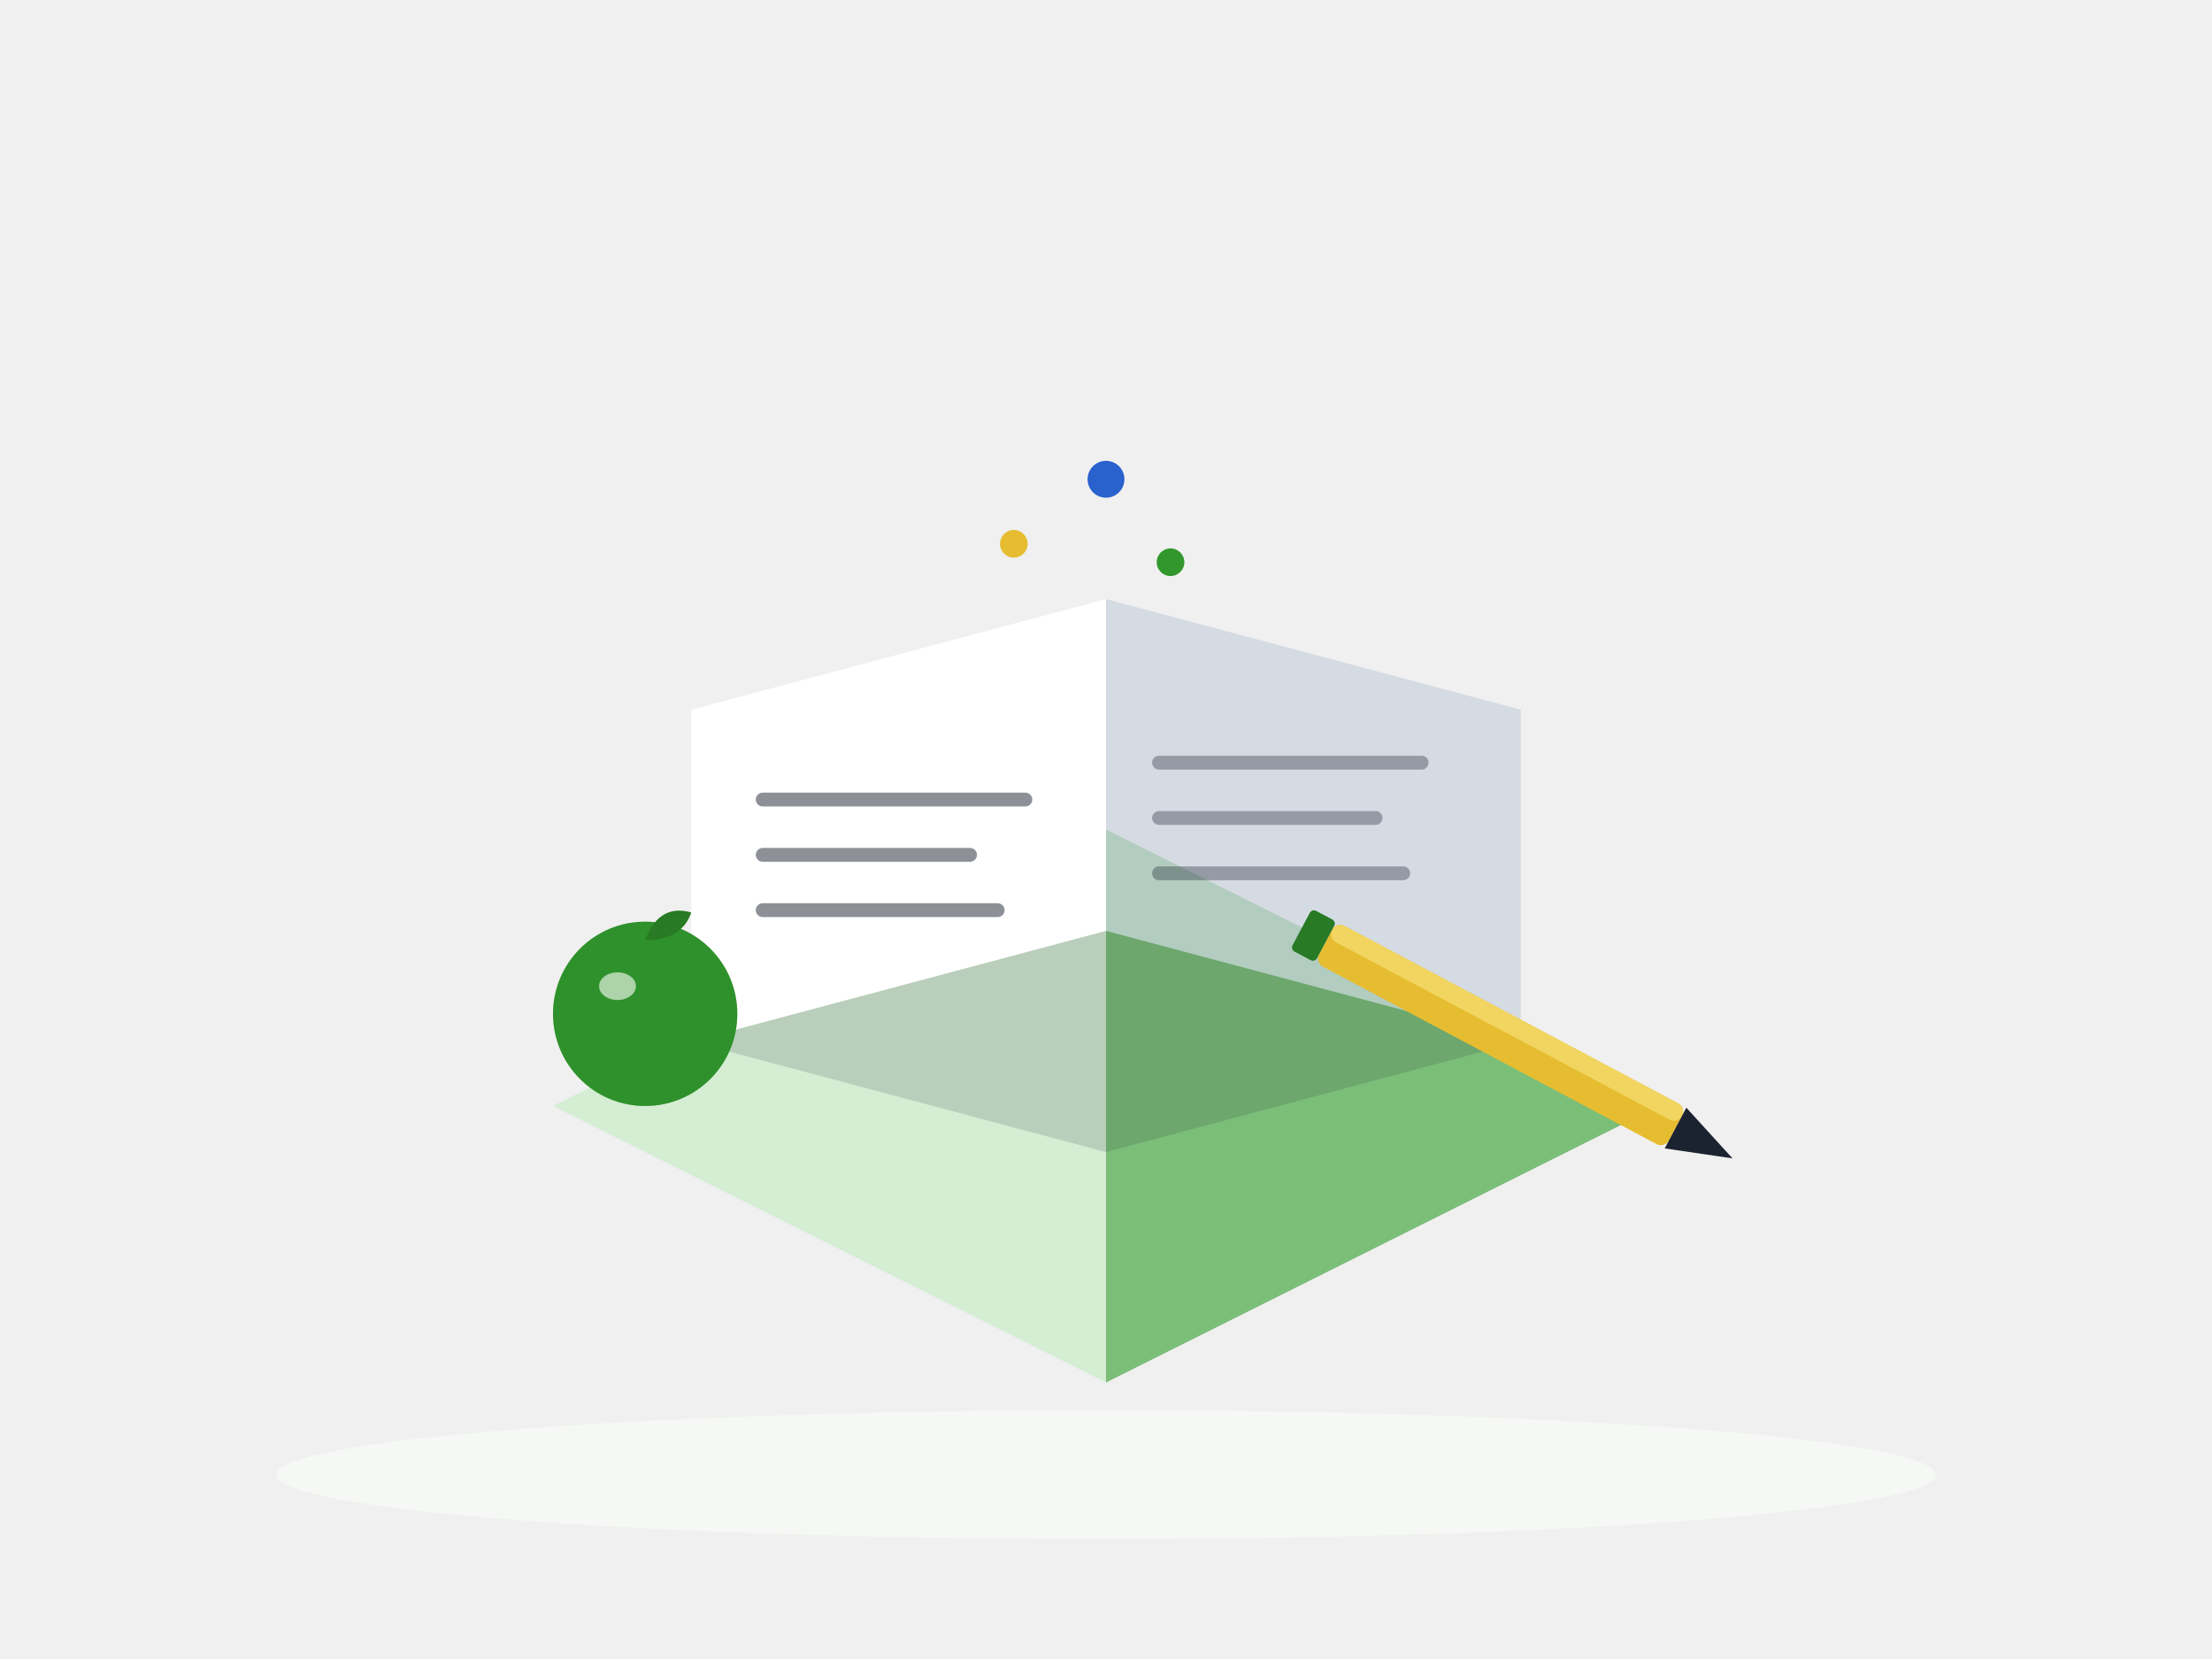
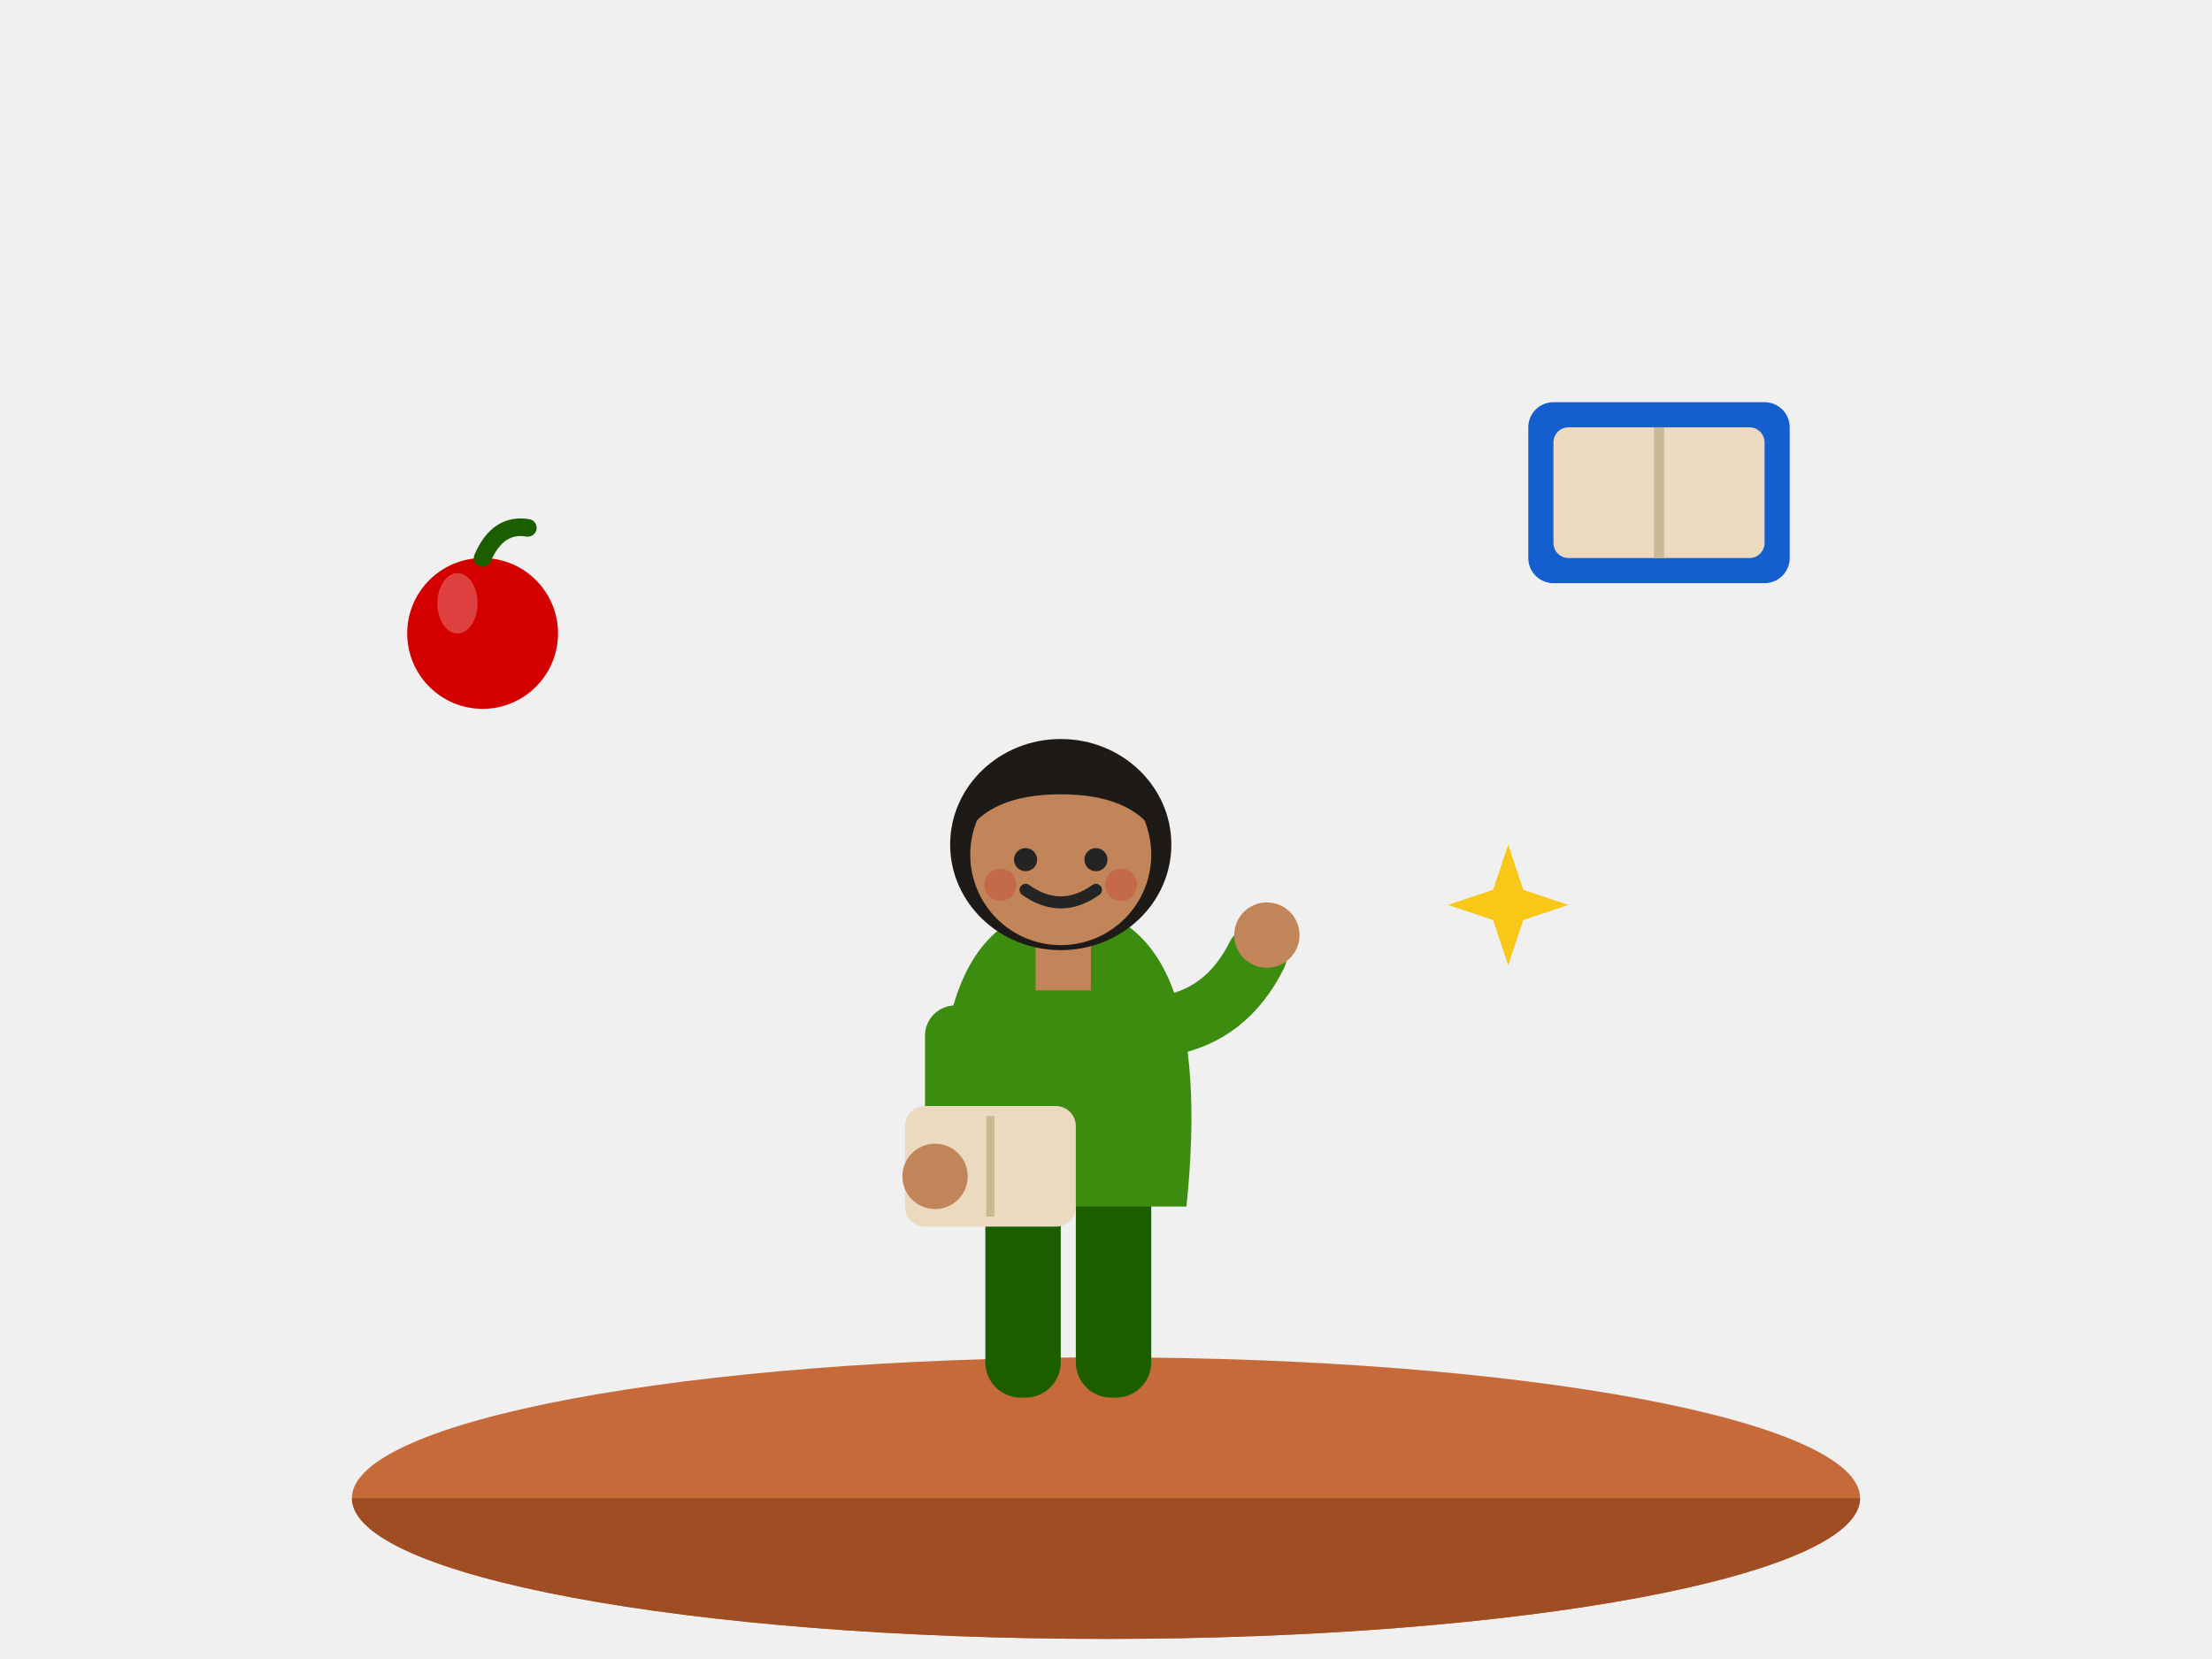
- <svg xmlns="http://www.w3.org/2000/svg" aria-labelledby="students-empty-title" viewBox="0 0 480 360">
-   <style>.ink{fill:#1b2230}.green-500{fill:#32982d}.green-600{fill:#287a24}.yellow-500{fill:#e6bd30}@media (prefers-color-scheme:dark){.ink{fill:#eceef2}}</style>
-   <ellipse cx="240" cy="320" rx="180" ry="14" style="fill:#f5f8f4" />
-   <path d="m120 240 120-60 120 60-120 60Z" style="fill:#d5edd3" />
-   <path d="m240 180 120 60-120 60Z" class="green-500" opacity=".55" />
-   <path d="M0 96V24L90 0v72Z" style="fill:#fff" transform="translate(150 130)" />
-   <path d="m90 0 90 24v72L90 72Z" opacity=".7" style="fill:#c9d2dd" transform="translate(150 130)" />
-   <path d="m150 226 90-24 90 24-90 24Z" class="ink" opacity=".15" />
-   <g class="ink" opacity=".5" transform="translate(150 130)">
-     <rect width="60" height="3" x="14" y="42" rx="1.5" />
-     <rect width="48" height="3" x="14" y="54" rx="1.5" />
-     <rect width="54" height="3" x="14" y="66" rx="1.5" />
+ <svg xmlns="http://www.w3.org/2000/svg" viewBox="0 0 440 330">
+   <ellipse cx="220" cy="298" rx="150" ry="28" fill="#C66A3A" />
+   <path d="M70 298a150 28 0 0 0 300 0Z" fill="#9E4E22" />
+   <g transform="translate(330,96)">
+     <rect x="-26" y="-16" width="52" height="36" rx="5" fill="#155ED0" />
+     <rect x="-21" y="-11" width="42" height="26" rx="3" fill="#EBD9C0" />
+     <line x1="0" y1="-11" x2="0" y2="15" stroke="#c9b894" stroke-width="2" />
  </g>
-   <g class="ink" opacity=".35" transform="translate(150 130)">
-     <rect width="60" height="3" x="100" y="34" rx="1.5" />
-     <rect width="50" height="3" x="100" y="46" rx="1.5" />
-     <rect width="56" height="3" x="100" y="58" rx="1.5" />
+   <g transform="translate(96,120)">
+     <circle cx="0" cy="6" r="15" fill="#D40000" />
+     <path d="M0 -9q3-7 9-6" stroke="#1C5D00" stroke-width="3.5" fill="none" stroke-linecap="round" />
+     <ellipse cx="-5" cy="0" rx="4" ry="6" fill="#fff" opacity="0.25" />
  </g>
-   <g transform="rotate(28 -256.078 681.563)">
-     <rect width="86" height="10" class="yellow-500" rx="2" />
-     <rect width="86" height="4" rx="2" style="fill:#f1d560" />
-     <path d="m86 0 14 5-14 5z" class="ink" />
-     <rect width="6" height="10" x="-6" class="green-600" rx="1" />
+   <g transform="translate(300,180)" fill="#F9C718">
+     <path d="M0 -12 3 -3 12 0 3 3 0 12 -3 3 -12 0 -3 -3Z" />
  </g>
-   <g transform="translate(120 200)">
-     <circle cx="20" cy="20" r="20" class="green-500" />
-     <path d="M20 0a20 20 0 0 1 0 40 20 20 0 0 1 0-40" class="green-600" opacity=".25" />
-     <path d="M20 4q3-8 10-6-2 6-10 6" class="green-600" />
-     <ellipse cx="14" cy="14" fill="#fff" opacity=".6" rx="4" ry="3" />
-   </g>
-   <g transform="translate(232 96)">
-     <circle cx="8" cy="8" r="4" style="fill:#2961cd" />
-     <circle cx="-12" cy="22" r="3" class="yellow-500" />
-     <circle cx="22" cy="26" r="3" class="green-500" />
+   <g>
+     <rect x="196" y="232" width="15" height="46" rx="7" fill="#1C5D00" />
+     <rect x="214" y="232" width="15" height="46" rx="7" fill="#1C5D00" />
+     <path d="M188 240q-6-58 24-60 30 2 24 60Z" fill="#3C8D0F" />
+     <rect x="184" y="200" width="12" height="38" rx="6" fill="#3C8D0F" />
+     <rect x="180" y="220" width="34" height="24" rx="4" fill="#EBD9C0" />
+     <line x1="197" y1="222" x2="197" y2="242" stroke="#c9b894" stroke-width="1.6" />
+     <circle cx="186" cy="234" r="6.5" fill="#C2855A" />
+     <path d="M232 204q12-2 18-14" stroke="#3C8D0F" stroke-width="12" fill="none" stroke-linecap="round" />
+     <circle cx="252" cy="186" r="6.5" fill="#C2855A" />
+     <rect x="206" y="184" width="11" height="13" fill="#C2855A" />
+     <ellipse class="st-hair" cx="211" cy="168" rx="22" ry="21" fill="#1E1A17" />
+     <circle cx="211" cy="170" r="18" fill="#C2855A" />
+     <path class="st-hair" d="M192 166q3-17 19-17 16 0 19 17-5-8-19-8-14 0-19 8Z" fill="#1E1A17" />
+     <circle cx="204" cy="171" r="2.3" fill="#242424" />
+     <circle cx="218" cy="171" r="2.3" fill="#242424" />
+     <path d="M204 177q7 5 14 0" stroke="#242424" stroke-width="2.4" fill="none" stroke-linecap="round" />
+     <circle cx="199" cy="176" r="3.2" fill="#D40000" opacity="0.2" />
+     <circle cx="223" cy="176" r="3.2" fill="#D40000" opacity="0.2" />
  </g>
</svg>
